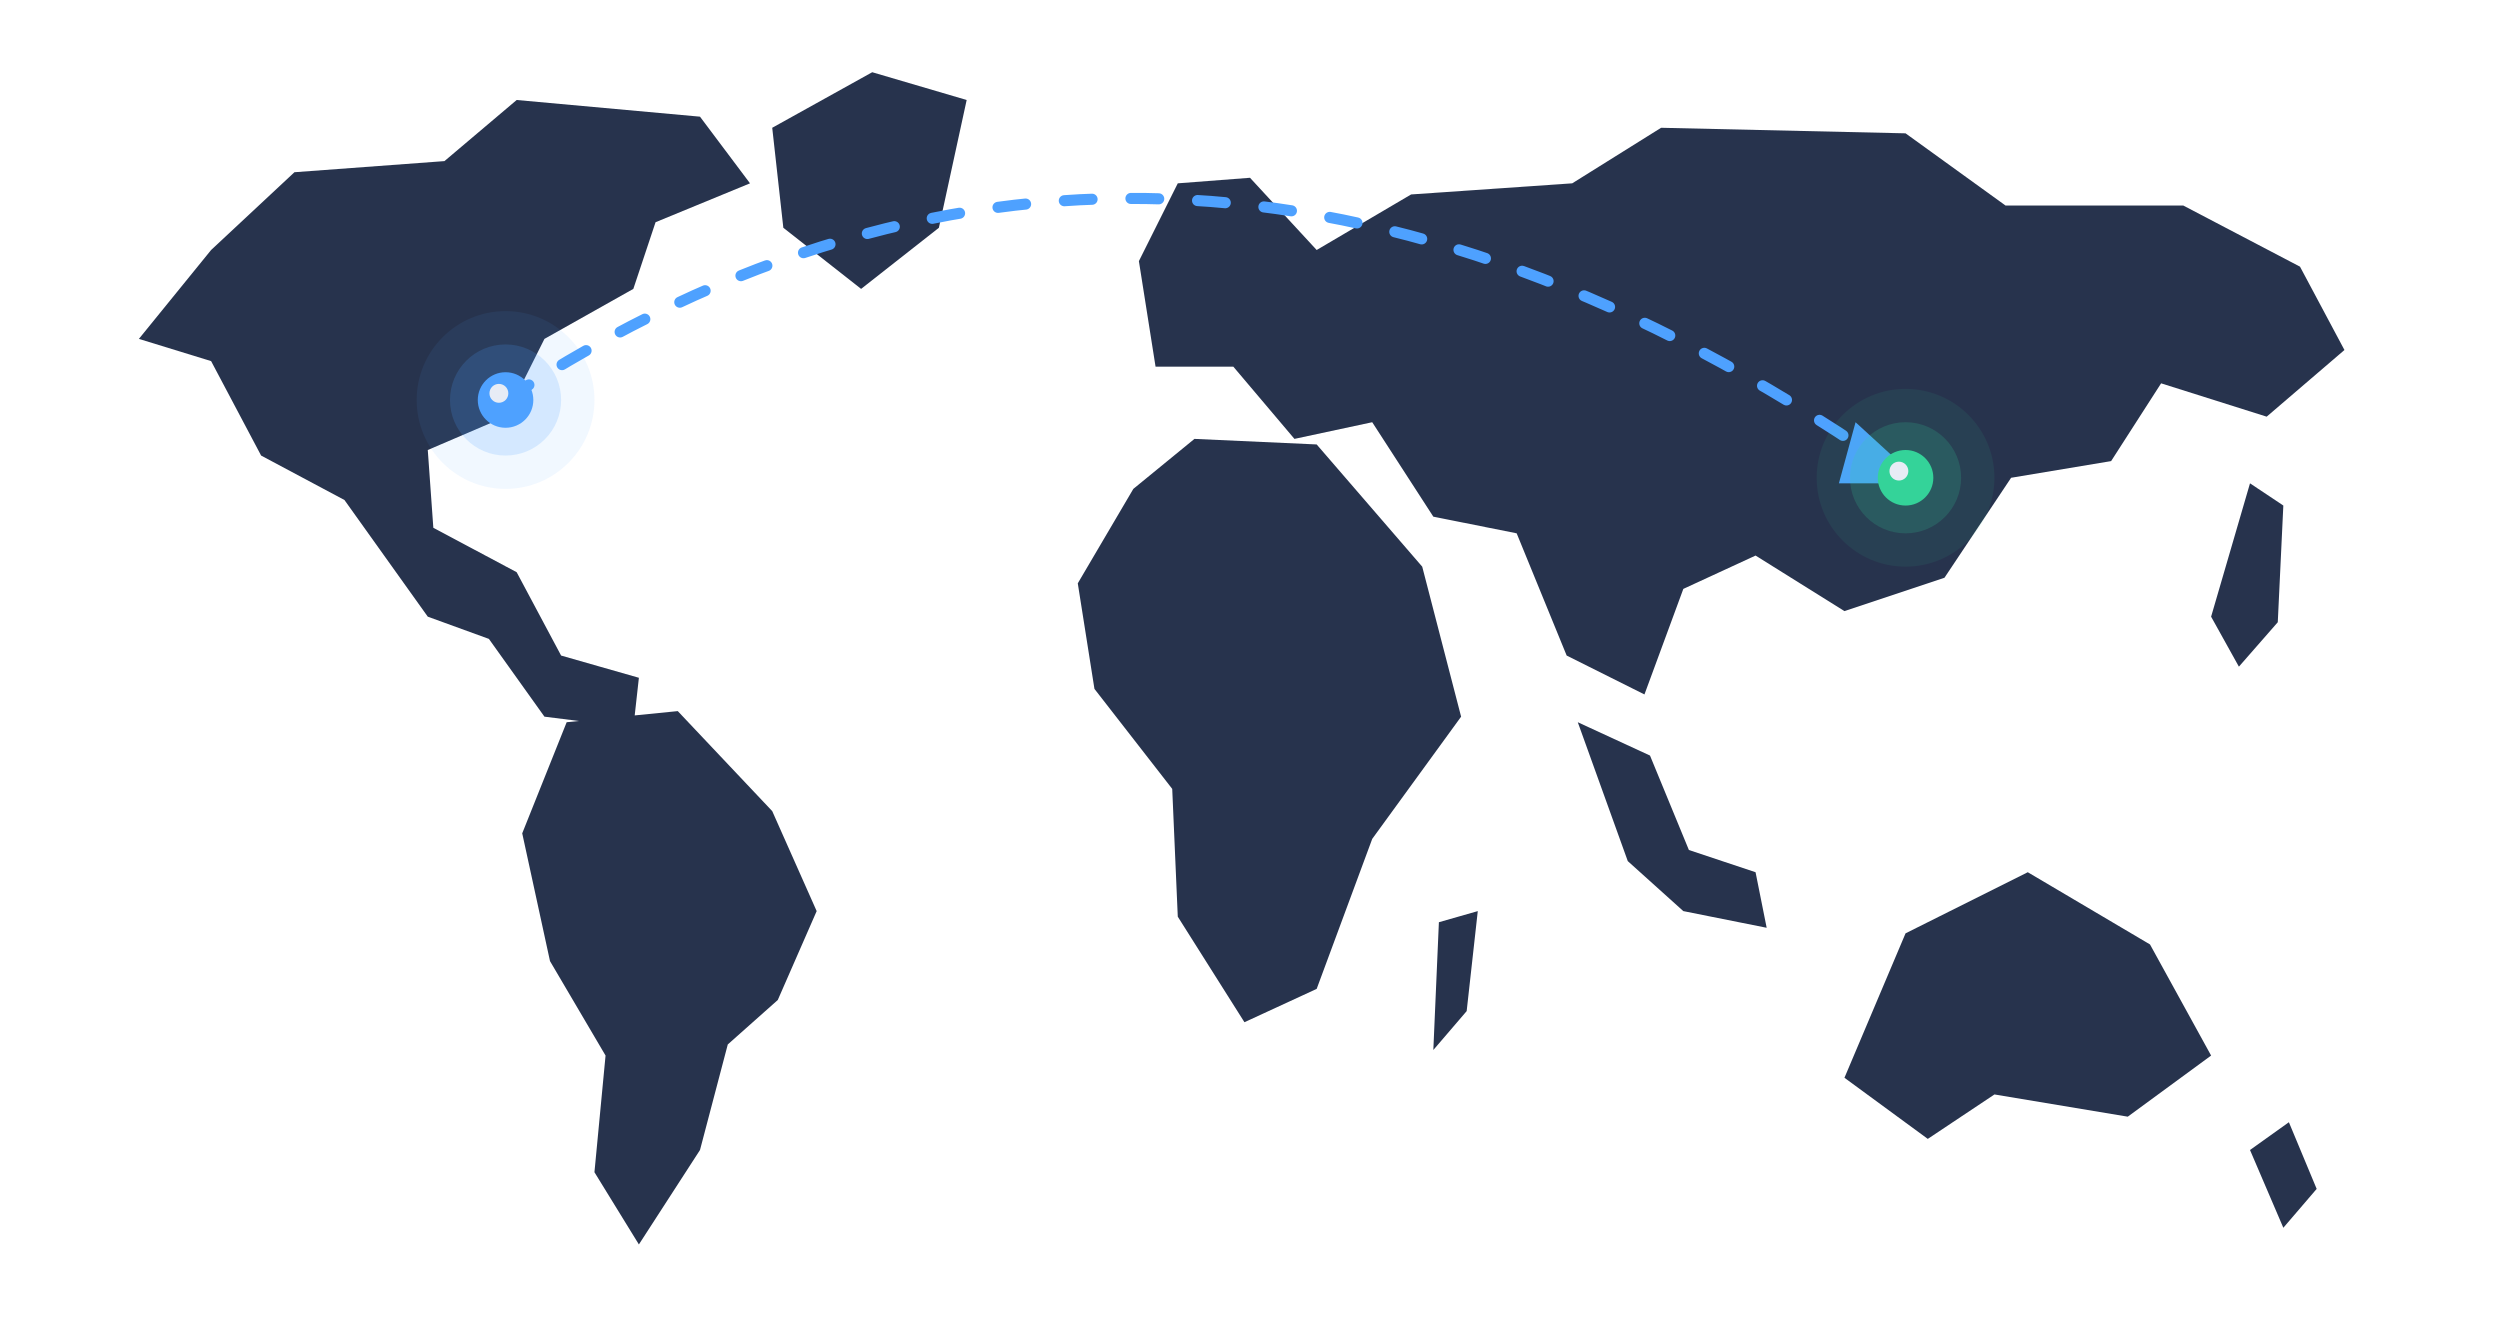
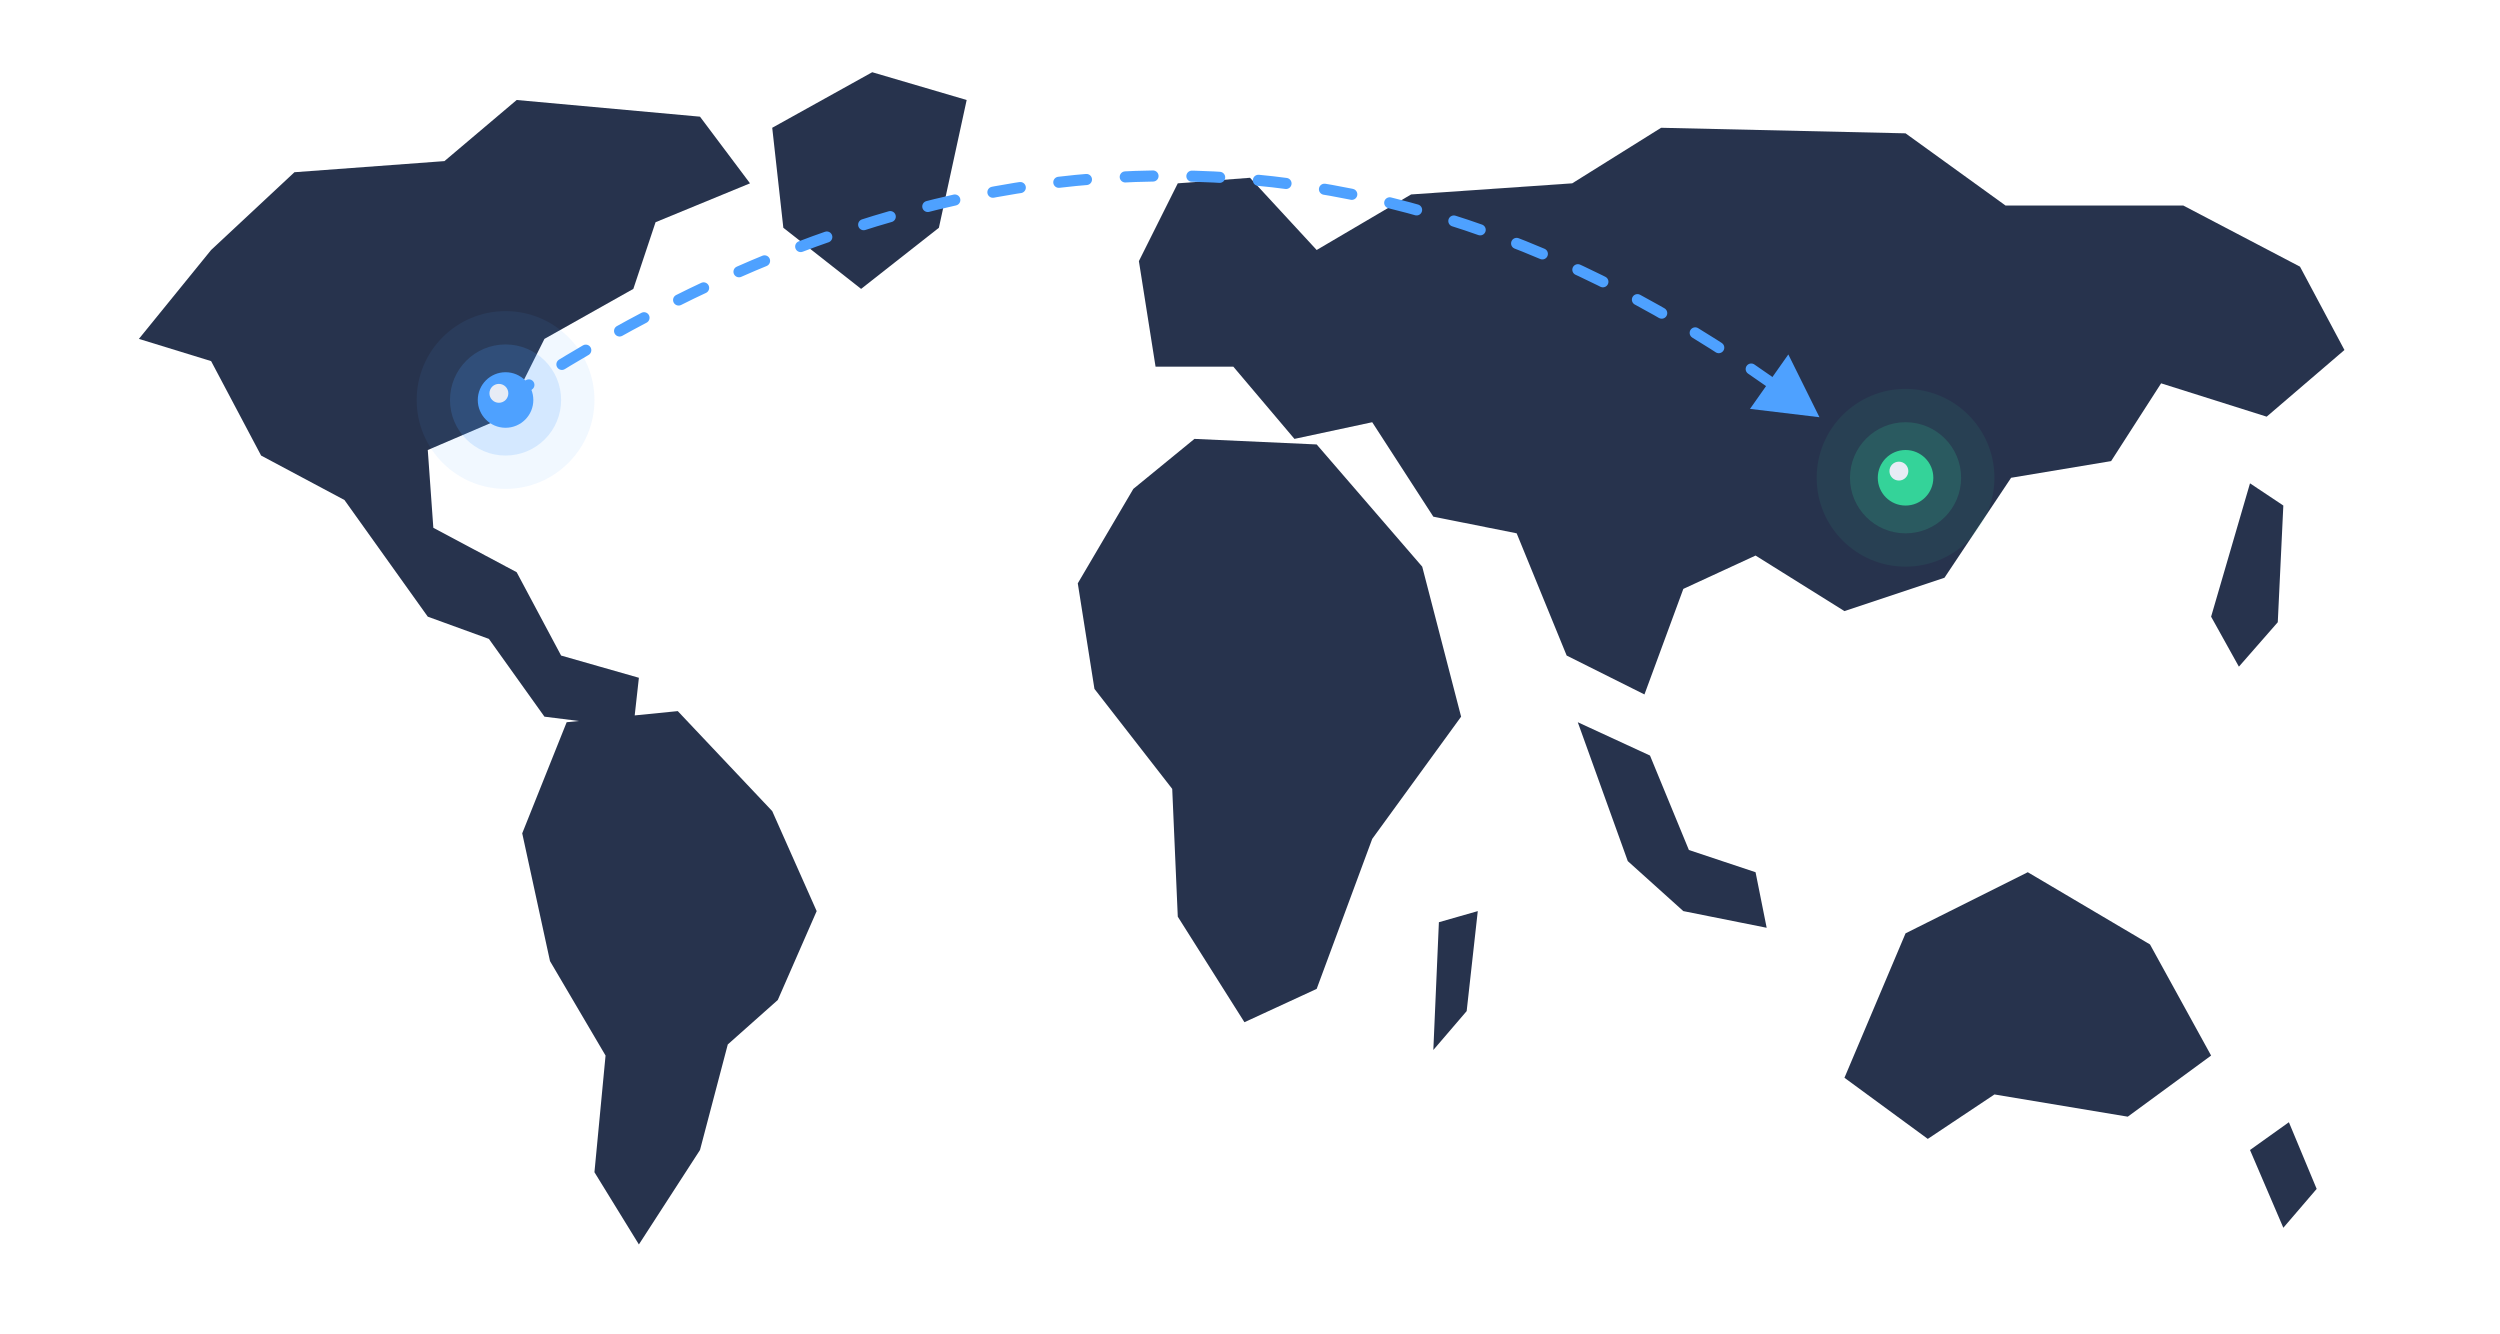
<svg xmlns="http://www.w3.org/2000/svg" width="450" height="240" viewBox="0 0 450 240" role="img" aria-labelledby="world-regions-title">
  <g id="world-regions" data-part="world-regions">
    <g id="continents" data-part="continents">
      <path d="M38 45 L53 31 L80 29 L93 18 L126 21 L135 33 L118 40 L114 52 L98 61 L91 75 L77 81 L78 95 L93 103 L101 118 L115 122 L114 131 L98 129 L88 115 L77 111 L62 90 L47 82 L38 65 L25 61 Z M102 130 L122 128 L139 146 L147 164 L140 180 L131 188 L126 207 L115 224 L107 211 L109 190 L99 173 L94 150 Z M139 23 L157 13 L174 18 L169 41 L155 52 L141 41 Z M205 47 L212 33 L225 32 L237 45 L254 35 L283 33 L299 23 L343 24 L361 37 L393 37 L414 48 L422 63 L408 75 L389 69 L380 83 L362 86 L350 104 L332 110 L316 100 L303 106 L296 125 L282 118 L273 96 L258 93 L247 76 L233 79 L222 66 L208 66 Z M215 79 L237 80 L256 102 L263 129 L247 151 L237 178 L224 184 L212 165 L211 142 L197 124 L194 105 L204 88 Z M284 130 L297 136 L304 153 L316 157 L318 167 L303 164 L293 155 Z M343 168 L365 157 L387 170 L398 190 L383 201 L359 197 L347 205 L332 194 Z M405 207 L412 202 L417 214 L411 221 Z M259 166 L266 164 L264 182 L258 189 Z M405 87 L411 91 L410 112 L403 120 L398 111 Z" fill="#27334d" />
    </g>
    <g id="region-link" data-part="region-link">
-       <path d="M91 72 Q211 -7 343 86" fill="none" stroke="#4ea1ff" stroke-width="2" stroke-linecap="round" stroke-linejoin="round" stroke-dasharray="5 7" />
-       <path d="M334 76 L346 87 L331 87" fill="#4ea1ff" />
+       <path d="M91,72 Q211,-7 318.5 68.7" fill="none" stroke="#4ea1ff" stroke-width="2" stroke-linecap="round" stroke-linejoin="round" stroke-dasharray="5 7" />
+       <path d="M327.5 75.1 L315.0 73.6 L321.9 63.8 Z" fill="#4ea1ff" />
    </g>
    <g id="region-west" data-part="region-west" data-pivot="91 72">
      <ellipse cx="91" cy="72" rx="16" ry="16" fill="#4ea1ff" opacity=".08" />
      <ellipse cx="91" cy="72" rx="10" ry="10" fill="#4ea1ff" opacity=".18" />
      <ellipse cx="91" cy="72" rx="5" ry="5" fill="#4ea1ff" />
      <ellipse cx="89.8" cy="70.8" rx="1.7" ry="1.7" fill="#e7ecf5" />
    </g>
    <g id="region-east" data-part="region-east" data-pivot="343 86">
      <ellipse cx="343" cy="86" rx="16" ry="16" fill="#34d399" opacity=".08" />
      <ellipse cx="343" cy="86" rx="10" ry="10" fill="#34d399" opacity=".18" />
      <ellipse cx="343" cy="86" rx="5" ry="5" fill="#34d399" />
      <ellipse cx="341.8" cy="84.8" rx="1.7" ry="1.7" fill="#e7ecf5" />
    </g>
  </g>
</svg>
